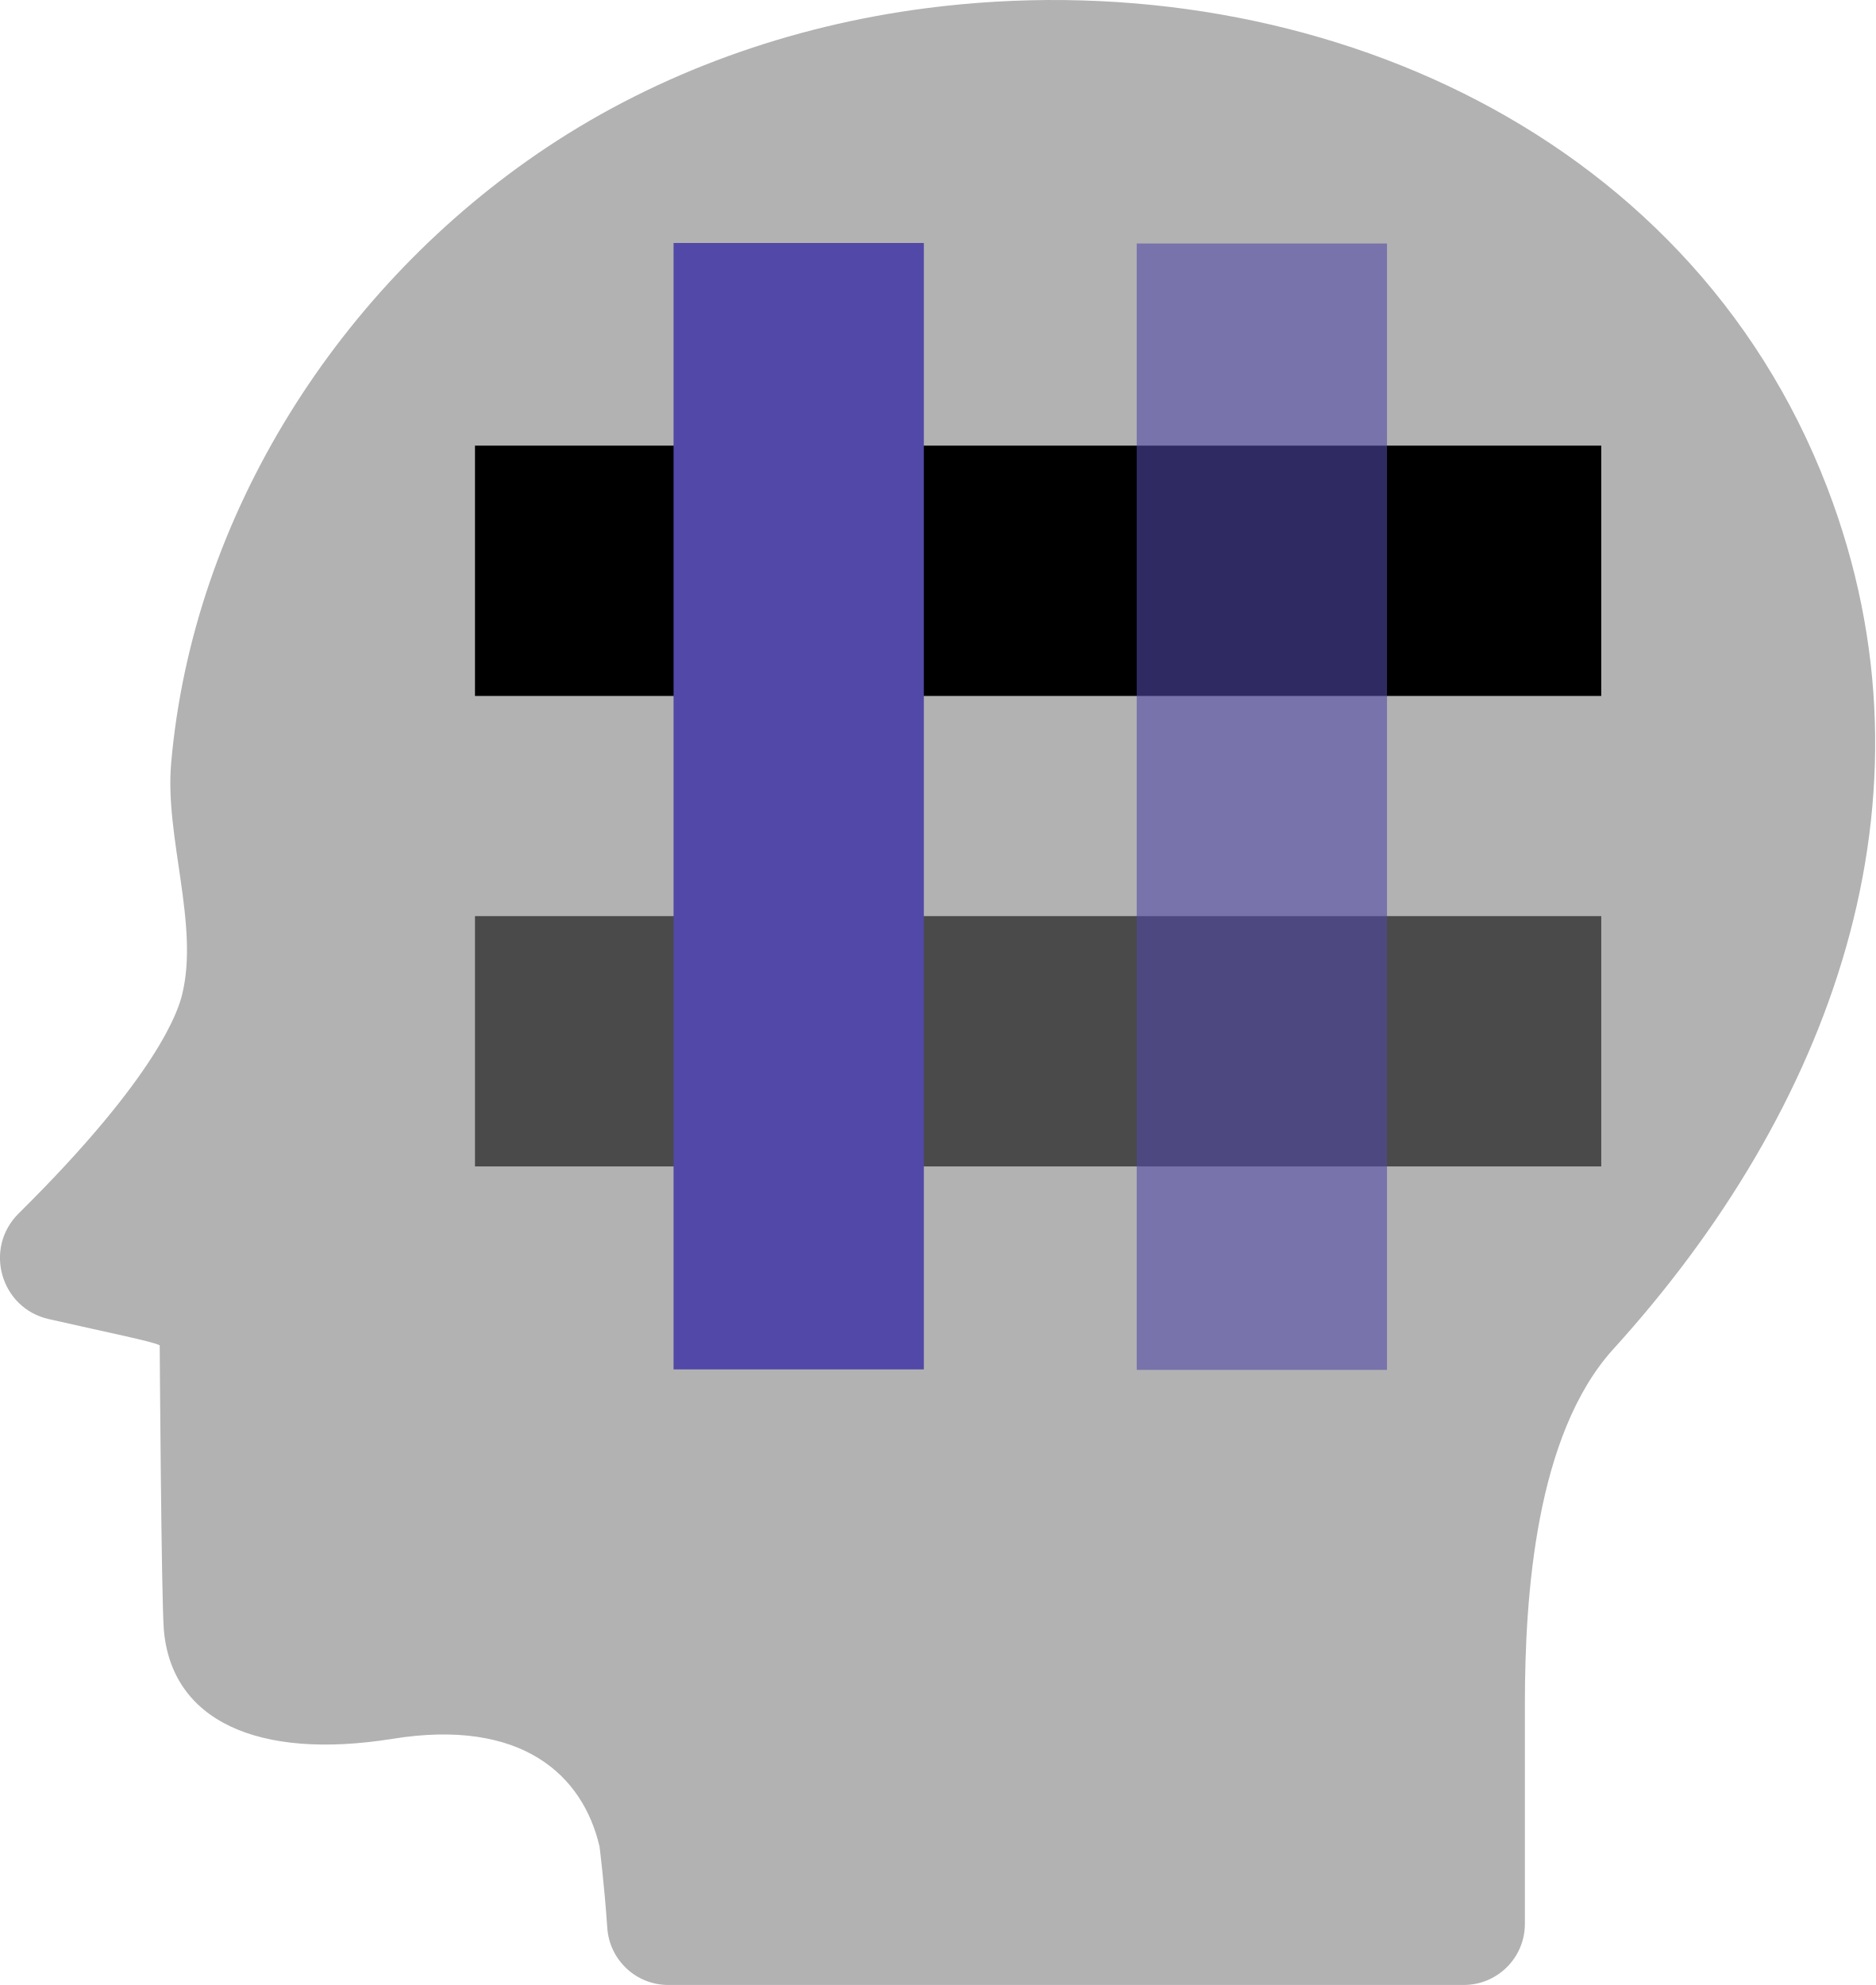
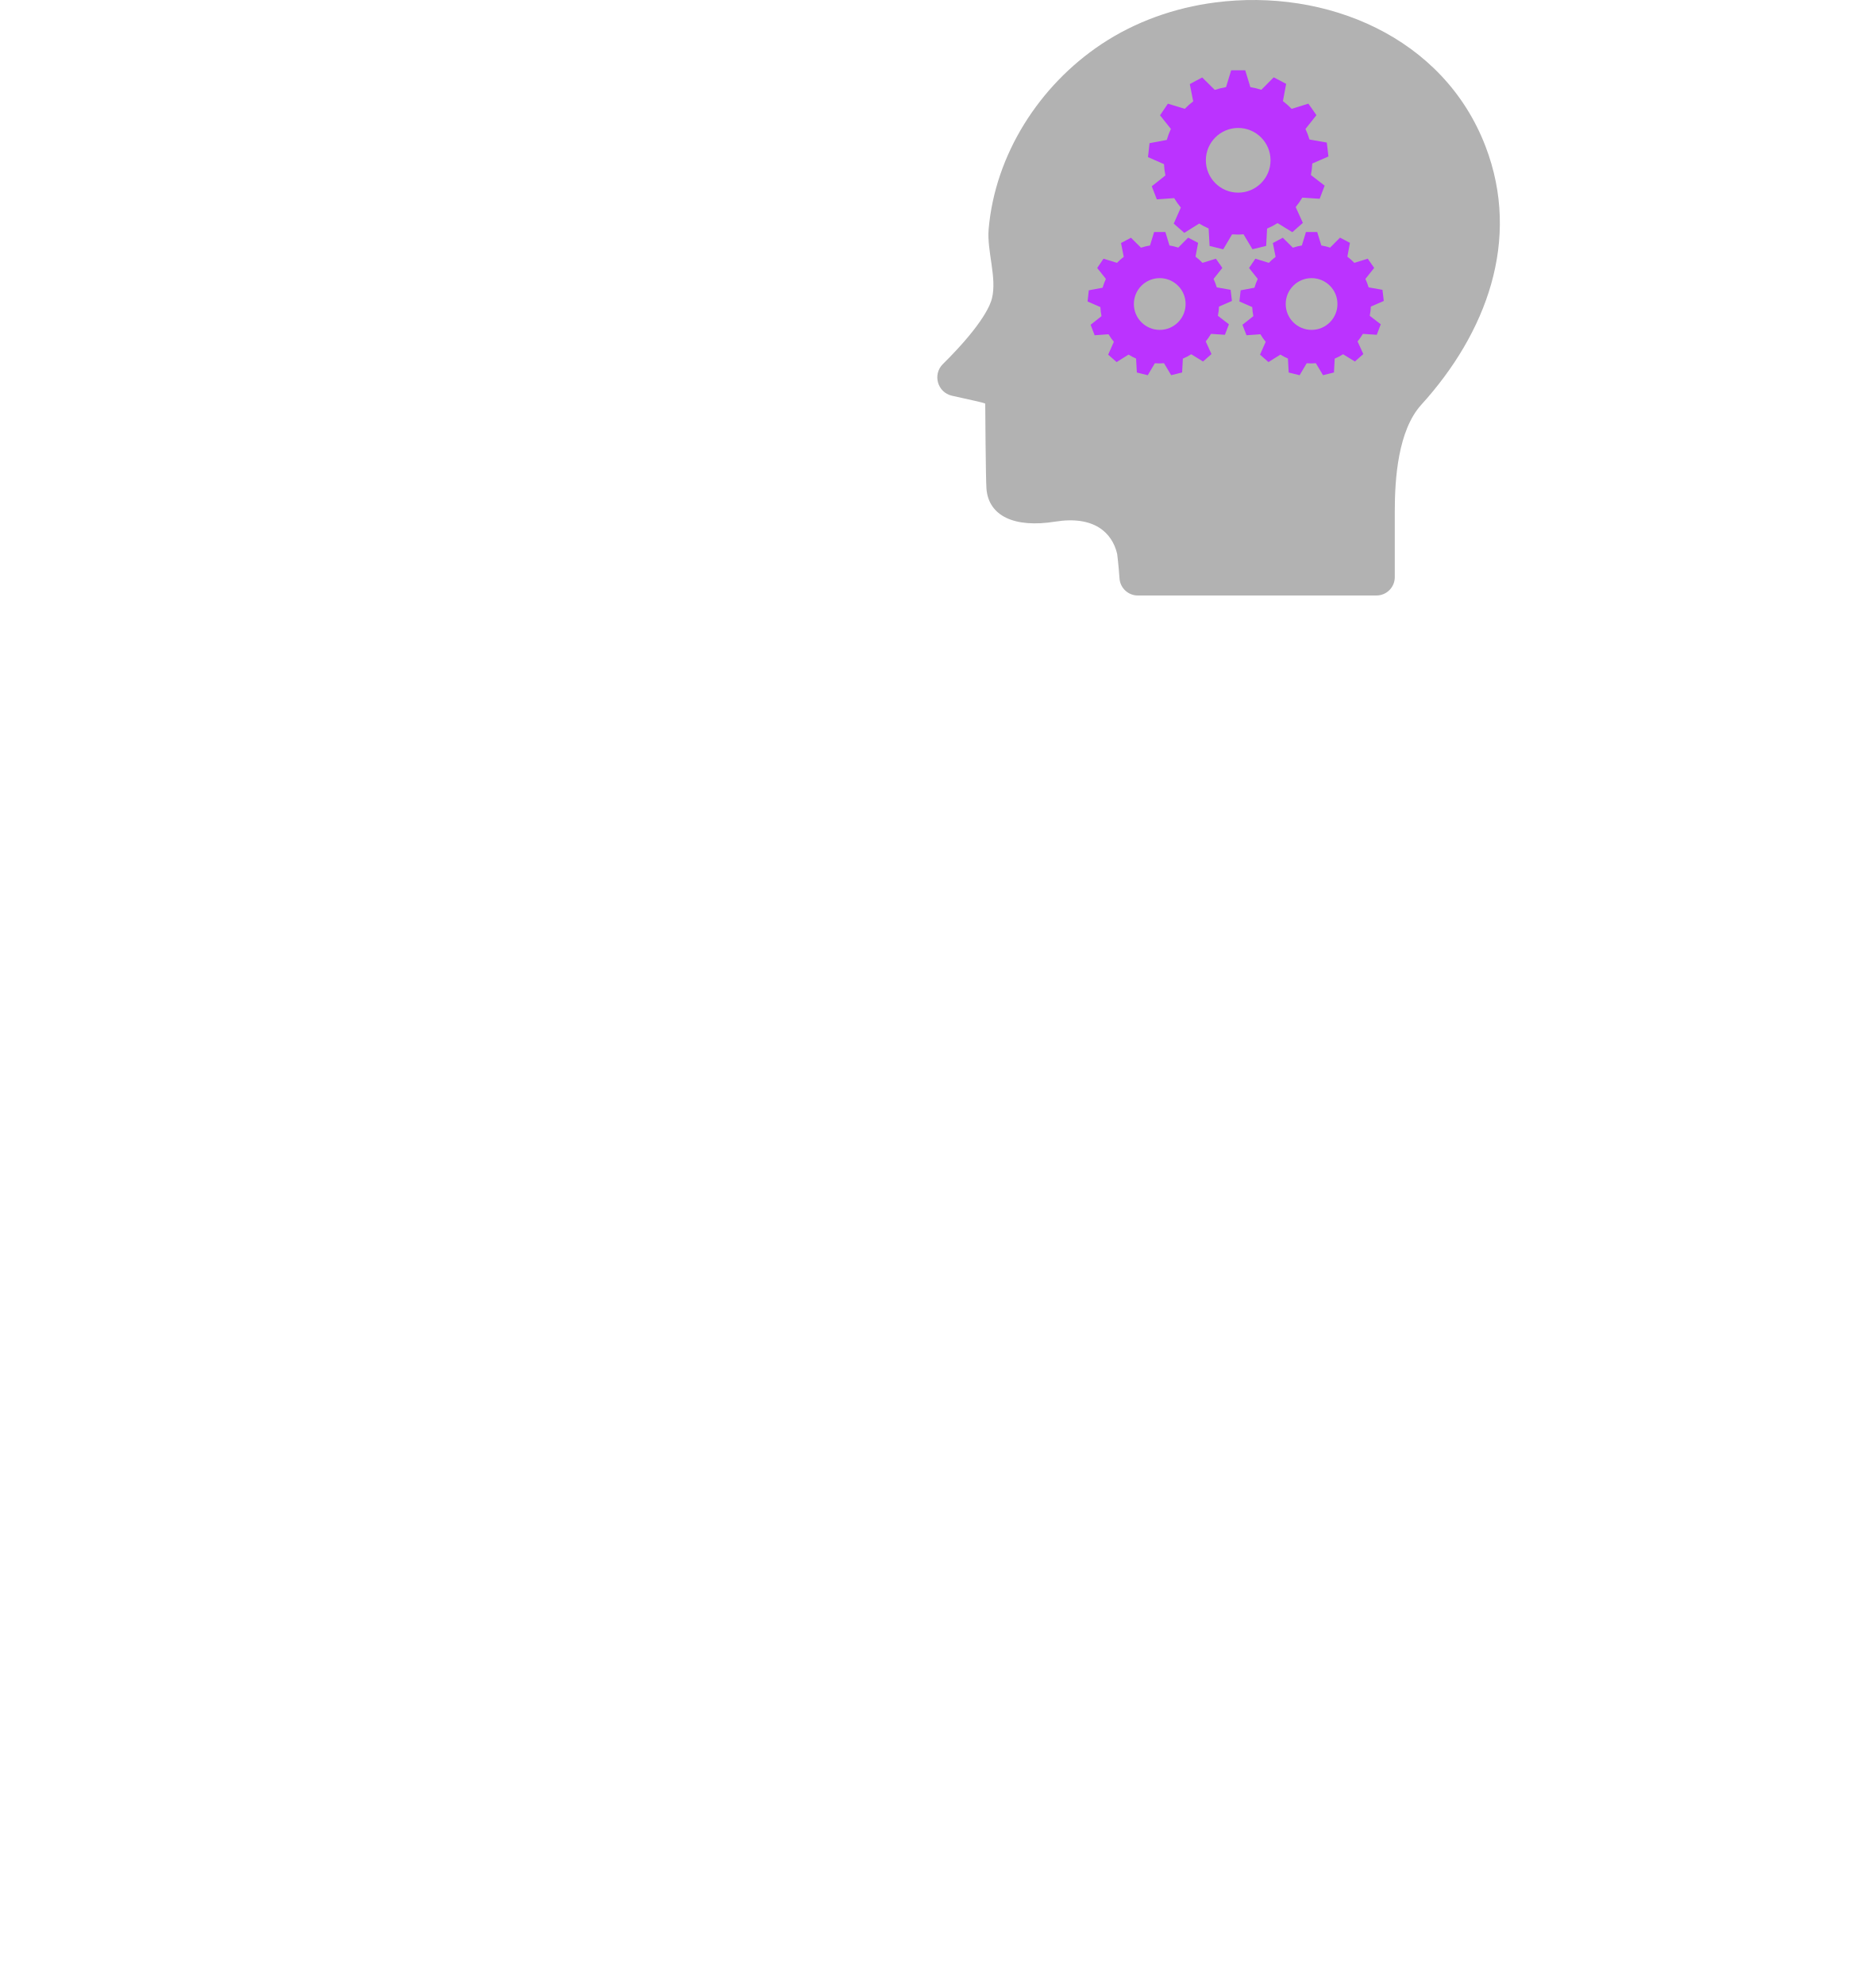
<svg xmlns="http://www.w3.org/2000/svg" width="160.05mm" height="169.4mm" version="1.1" viewBox="0 0 160.05 169.4" id="svg20">
  <defs id="defs24" />
-   <g transform="matrix(-1,0,0,1,230.0661,-9.037)" id="g18">
-     <g transform="matrix(0.92235,0,0,0.92235,189.84,78.244)" fill-rule="evenodd" stroke-width="0.265" id="g10">
-       <rect x="-104.56" y="-33.8" width="104.22" height="23.159" id="rect2" />
-       <rect x="-104.56" y="9.73" width="104.22" height="23.159" fill-opacity="0.585" id="rect4" />
-       <rect transform="rotate(90)" x="-52.551" y="18.716" width="104.22" height="23.159" fill="#7467ef" id="rect6" />
-       <rect transform="rotate(90)" x="-52.506" y="61.575" width="104.22" height="23.159" fill="#7467ef" fill-opacity="0.591" id="rect8" />
+   <g transform="translate(80 0) scale(0.3 0.3)">
+     <g transform="matrix(-1,0,0,1,230.0661,-9.037)" id="g18">
+       <g transform="matrix(0.26458,0,0,0.26458,65.555,9.0371)" fill="#3a3478" fill-opacity="0.813" id="g16">
+         <g fill="#3a3478" fill-opacity="0.813" id="g14">
+           <path d="M 566.59,246.39 C 559.636,166.045 512.078,91.95 445.45,47.57 408.94,23.248 366.638,8.32 323.22,2.673 203.55,-12.893 77.51,39.671 32.36,157.223 c -38.811,101.05 -0.544,201.38 68.954,277.89 25.08,27.611 28.558,79.524 28.558,114.5 v 70.92 c 0,10.888 8.827,19.716 19.716,19.716 h 256.62 c 10.387,0 18.972,-8.059 19.674,-18.423 0.945,-13.95 2.496,-26.218 2.496,-26.218 5.366,-23.011 24.986,-41.463 66.71,-34.764 43.775,7.023 71.385,-6.022 73.841,-35.168 0.81,-9.615 1.332,-91.741 1.332,-91.741 2.091,-1.195 15.815,-3.923 35.816,-8.471 15.553,-3.536 21.031,-22.846 9.69,-34.063 -45.475,-44.985 -51.574,-65.956 -52.702,-70.47 -5.631,-22.427 5.56,-50.964 3.52,-74.529 z" fill="#000000" fill-opacity="0.302" stroke-width="1.046" id="path12" />
+         </g>
+       </g>
    </g>
-     <g transform="matrix(0.26458,0,0,0.26458,65.555,9.0371)" fill="#3a3478" fill-opacity="0.813" id="g16">
-       <g fill="#3a3478" fill-opacity="0.813" id="g14">
-         <path d="M 566.59,246.39 C 559.636,166.045 512.078,91.95 445.45,47.57 408.94,23.248 366.638,8.32 323.22,2.673 203.55,-12.893 77.51,39.671 32.36,157.223 c -38.811,101.05 -0.544,201.38 68.954,277.89 25.08,27.611 28.558,79.524 28.558,114.5 v 70.92 c 0,10.888 8.827,19.716 19.716,19.716 h 256.62 c 10.387,0 18.972,-8.059 19.674,-18.423 0.945,-13.95 2.496,-26.218 2.496,-26.218 5.366,-23.011 24.986,-41.463 66.71,-34.764 43.775,7.023 71.385,-6.022 73.841,-35.168 0.81,-9.615 1.332,-91.741 1.332,-91.741 2.091,-1.195 15.815,-3.923 35.816,-8.471 15.553,-3.536 21.031,-22.846 9.69,-34.063 -45.475,-44.985 -51.574,-65.956 -52.702,-70.47 -5.631,-22.427 5.56,-50.964 3.52,-74.529 z" fill="#000000" fill-opacity="0.302" stroke-width="1.046" id="path12" />
+     <g transform="translate(60 20) scale(0.4)">
+       <g>
+         <path fill="#BB33FF" d="M116.7 66.28a52.86 52.86 0 0 1-1 8.18l9.8 7.57-1.78 4.67-1.77 4.67-12.36-.82a52.87 52.87 0 0 1-4.7 6.7L110 108.5l-3.75 3.3-3.75 3.32L92 108.67a52.6 52.6 0 0 1-7.45 3.9l-.66 12.3-4.87 1.2-4.86 1.2-6.38-10.66q-1.9.2-3.88.2-2.15 0-4.25-.14l-6.3 10.64-4.84-1.2-4.85-1.2-.7-12.43a52.6 52.6 0 0 1-6.7-3.5l-10.6 6.64-3.75-3.3-3.76-3.3 5.05-11.4a52.88 52.88 0 0 1-4.73-6.73l-12.34.9-1.8-4.66-1.8-4.67 9.7-7.67a52.8 52.8 0 0 1-1-8.05l-11.4-5 .56-4.95.54-4.97 12.26-2.3a52.37 52.37 0 0 1 2.94-7.83L8.4 32l2.8-4.14 2.8-4.14 12 3.68a53.06 53.06 0 0 1 6-5.33L29.57 9.8l4.4-2.37 4.43-2.35 8.95 8.86a52.4 52.4 0 0 1 8-1.98L59 0h10l3.66 11.96a52.4 52.4 0 0 1 7.8 1.9L89.26 5l4.42 2.3 4.43 2.34-2.3 12.27a52.98 52.98 0 0 1 6.2 5.5l11.9-3.7 2.9 4.1 2.84 4.1-7.8 9.8a52.34 52.34 0 0 1 2.86 7.5l12.3 2.17.6 4.96.57 4.95zM41 64a23 23 0 1 0 23-23 23 23 0 0 0-23 23z" />
+         <animateTransform attributeName="transform" type="rotate" from="0 64 64" to="27.69 64 64" dur="900ms" repeatCount="indefinite" />
+       </g>
+       <g transform="translate(-43 115) scale(0.8 0.8)" id="g18">
+         <g>
+           <path fill="#BB33FF" d="M116.7 66.28a52.86 52.86 0 0 1-1 8.18l9.8 7.57-1.78 4.67-1.77 4.67-12.36-.82a52.87 52.87 0 0 1-4.7 6.7L110 108.5l-3.75 3.3-3.75 3.32L92 108.67a52.6 52.6 0 0 1-7.45 3.9l-.66 12.3-4.87 1.2-4.86 1.2-6.38-10.66q-1.9.2-3.88.2-2.15 0-4.25-.14l-6.3 10.64-4.84-1.2-4.85-1.2-.7-12.43a52.6 52.6 0 0 1-6.7-3.5l-10.6 6.64-3.75-3.3-3.76-3.3 5.05-11.4a52.88 52.88 0 0 1-4.73-6.73l-12.34.9-1.8-4.66-1.8-4.67 9.7-7.67a52.8 52.8 0 0 1-1-8.05l-11.4-5 .56-4.95.54-4.97 12.26-2.3a52.37 52.37 0 0 1 2.94-7.83L8.4 32l2.8-4.14 2.8-4.14 12 3.68a53.06 53.06 0 0 1 6-5.33L29.57 9.8l4.4-2.37 4.43-2.35 8.95 8.86a52.4 52.4 0 0 1 8-1.98L59 0h10l3.66 11.96a52.4 52.4 0 0 1 7.8 1.9L89.26 5l4.42 2.3 4.43 2.34-2.3 12.27a52.98 52.98 0 0 1 6.2 5.5l11.9-3.7 2.9 4.1 2.84 4.1-7.8 9.8a52.34 52.34 0 0 1 2.86 7.5l12.3 2.17.6 4.96.57 4.95zM41 64a23 23 0 1 0 23-23 23 23 0 0 0-23 23z" />
+           <animateTransform attributeName="transform" type="rotate" from="27.69 64 64" to=" 0 64 64" dur="900ms" repeatCount="indefinite" />
+         </g>
+       </g>
+       <g transform="translate(65 115) scale(0.8 0.8)" id="g18">
+         <g>
+           <path fill="#BB33FF" d="M116.7 66.28a52.86 52.86 0 0 1-1 8.18l9.8 7.57-1.78 4.67-1.77 4.67-12.36-.82a52.87 52.87 0 0 1-4.7 6.7L110 108.5l-3.75 3.3-3.75 3.32L92 108.67a52.6 52.6 0 0 1-7.45 3.9l-.66 12.3-4.87 1.2-4.86 1.2-6.38-10.66q-1.9.2-3.88.2-2.15 0-4.25-.14l-6.3 10.64-4.84-1.2-4.85-1.2-.7-12.43a52.6 52.6 0 0 1-6.7-3.5l-10.6 6.64-3.75-3.3-3.76-3.3 5.05-11.4a52.88 52.88 0 0 1-4.73-6.73l-12.34.9-1.8-4.66-1.8-4.67 9.7-7.67a52.8 52.8 0 0 1-1-8.05l-11.4-5 .56-4.95.54-4.97 12.26-2.3a52.37 52.37 0 0 1 2.94-7.83L8.4 32l2.8-4.14 2.8-4.14 12 3.68a53.06 53.06 0 0 1 6-5.33L29.57 9.8l4.4-2.37 4.43-2.35 8.95 8.86a52.4 52.4 0 0 1 8-1.98L59 0h10l3.66 11.96a52.4 52.4 0 0 1 7.8 1.9L89.26 5l4.42 2.3 4.43 2.34-2.3 12.27a52.98 52.98 0 0 1 6.2 5.5l11.9-3.7 2.9 4.1 2.84 4.1-7.8 9.8a52.34 52.34 0 0 1 2.86 7.5l12.3 2.17.6 4.96.57 4.95zM41 64a23 23 0 1 0 23-23 23 23 0 0 0-23 23z" />
+           <animateTransform attributeName="transform" type="rotate" from="27.69 64 64" to=" 0 64 64" dur="900ms" repeatCount="indefinite" />
+         </g>
      </g>
    </g>
  </g>
</svg>
